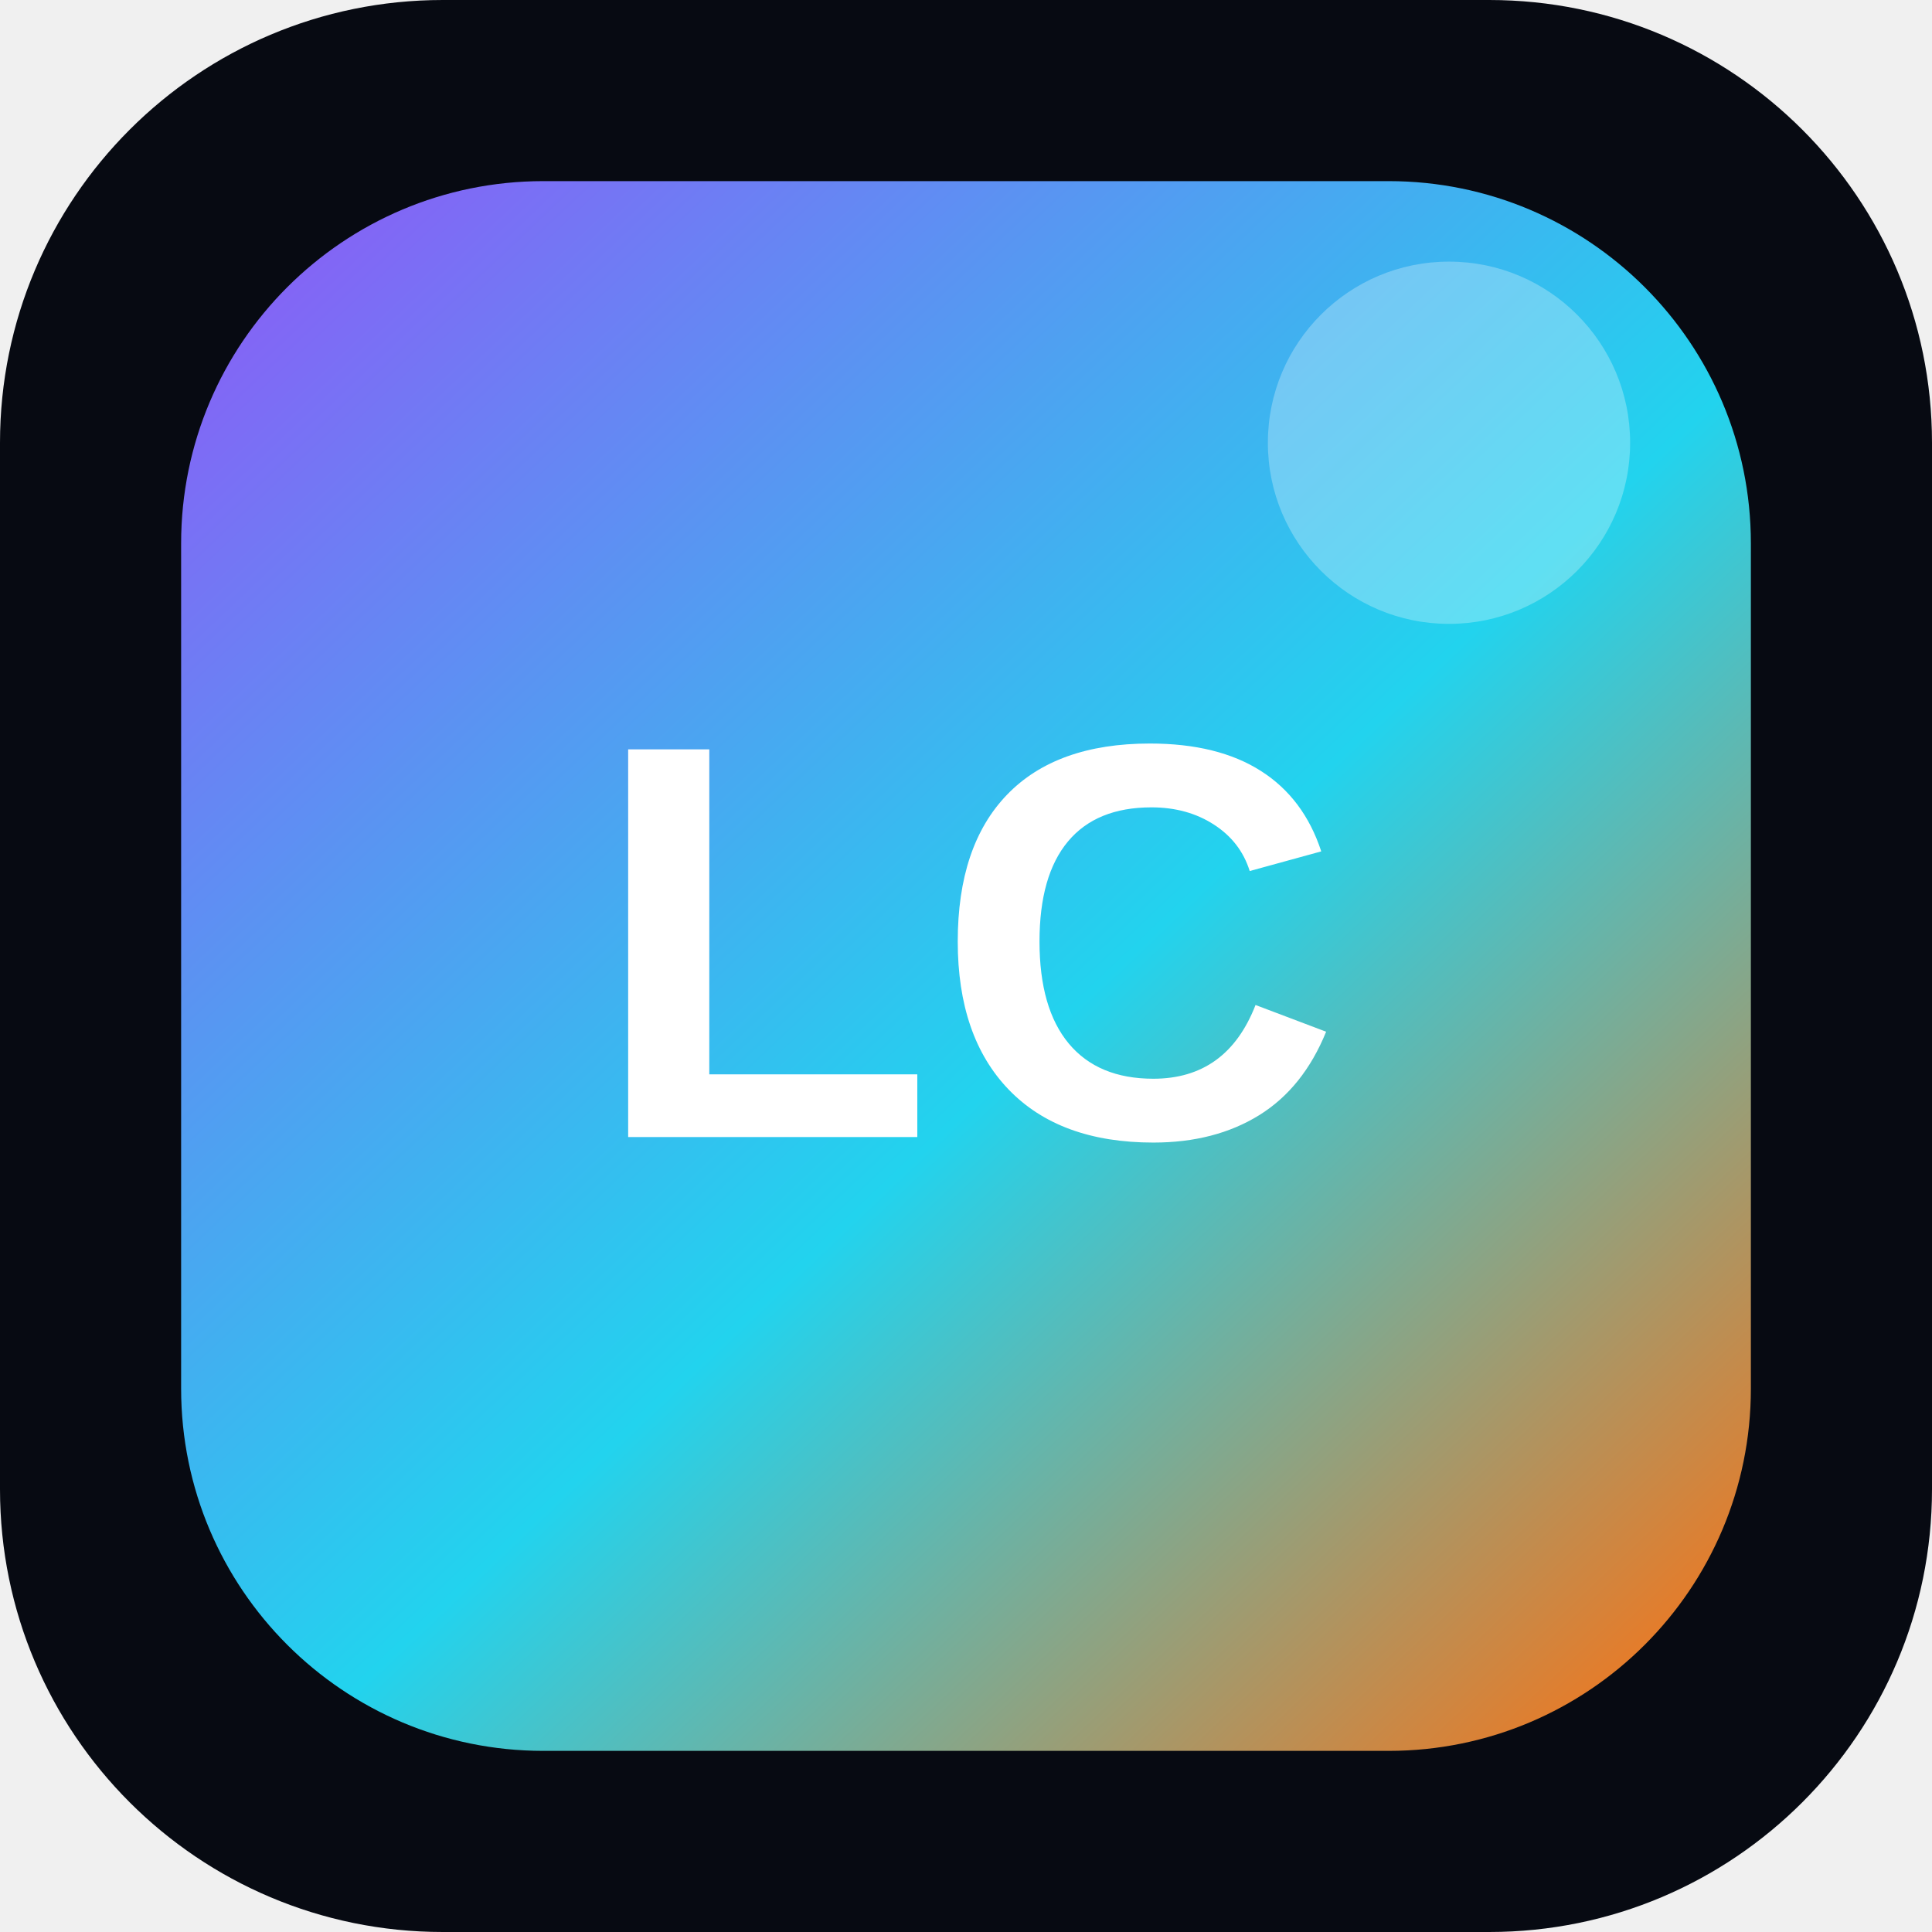
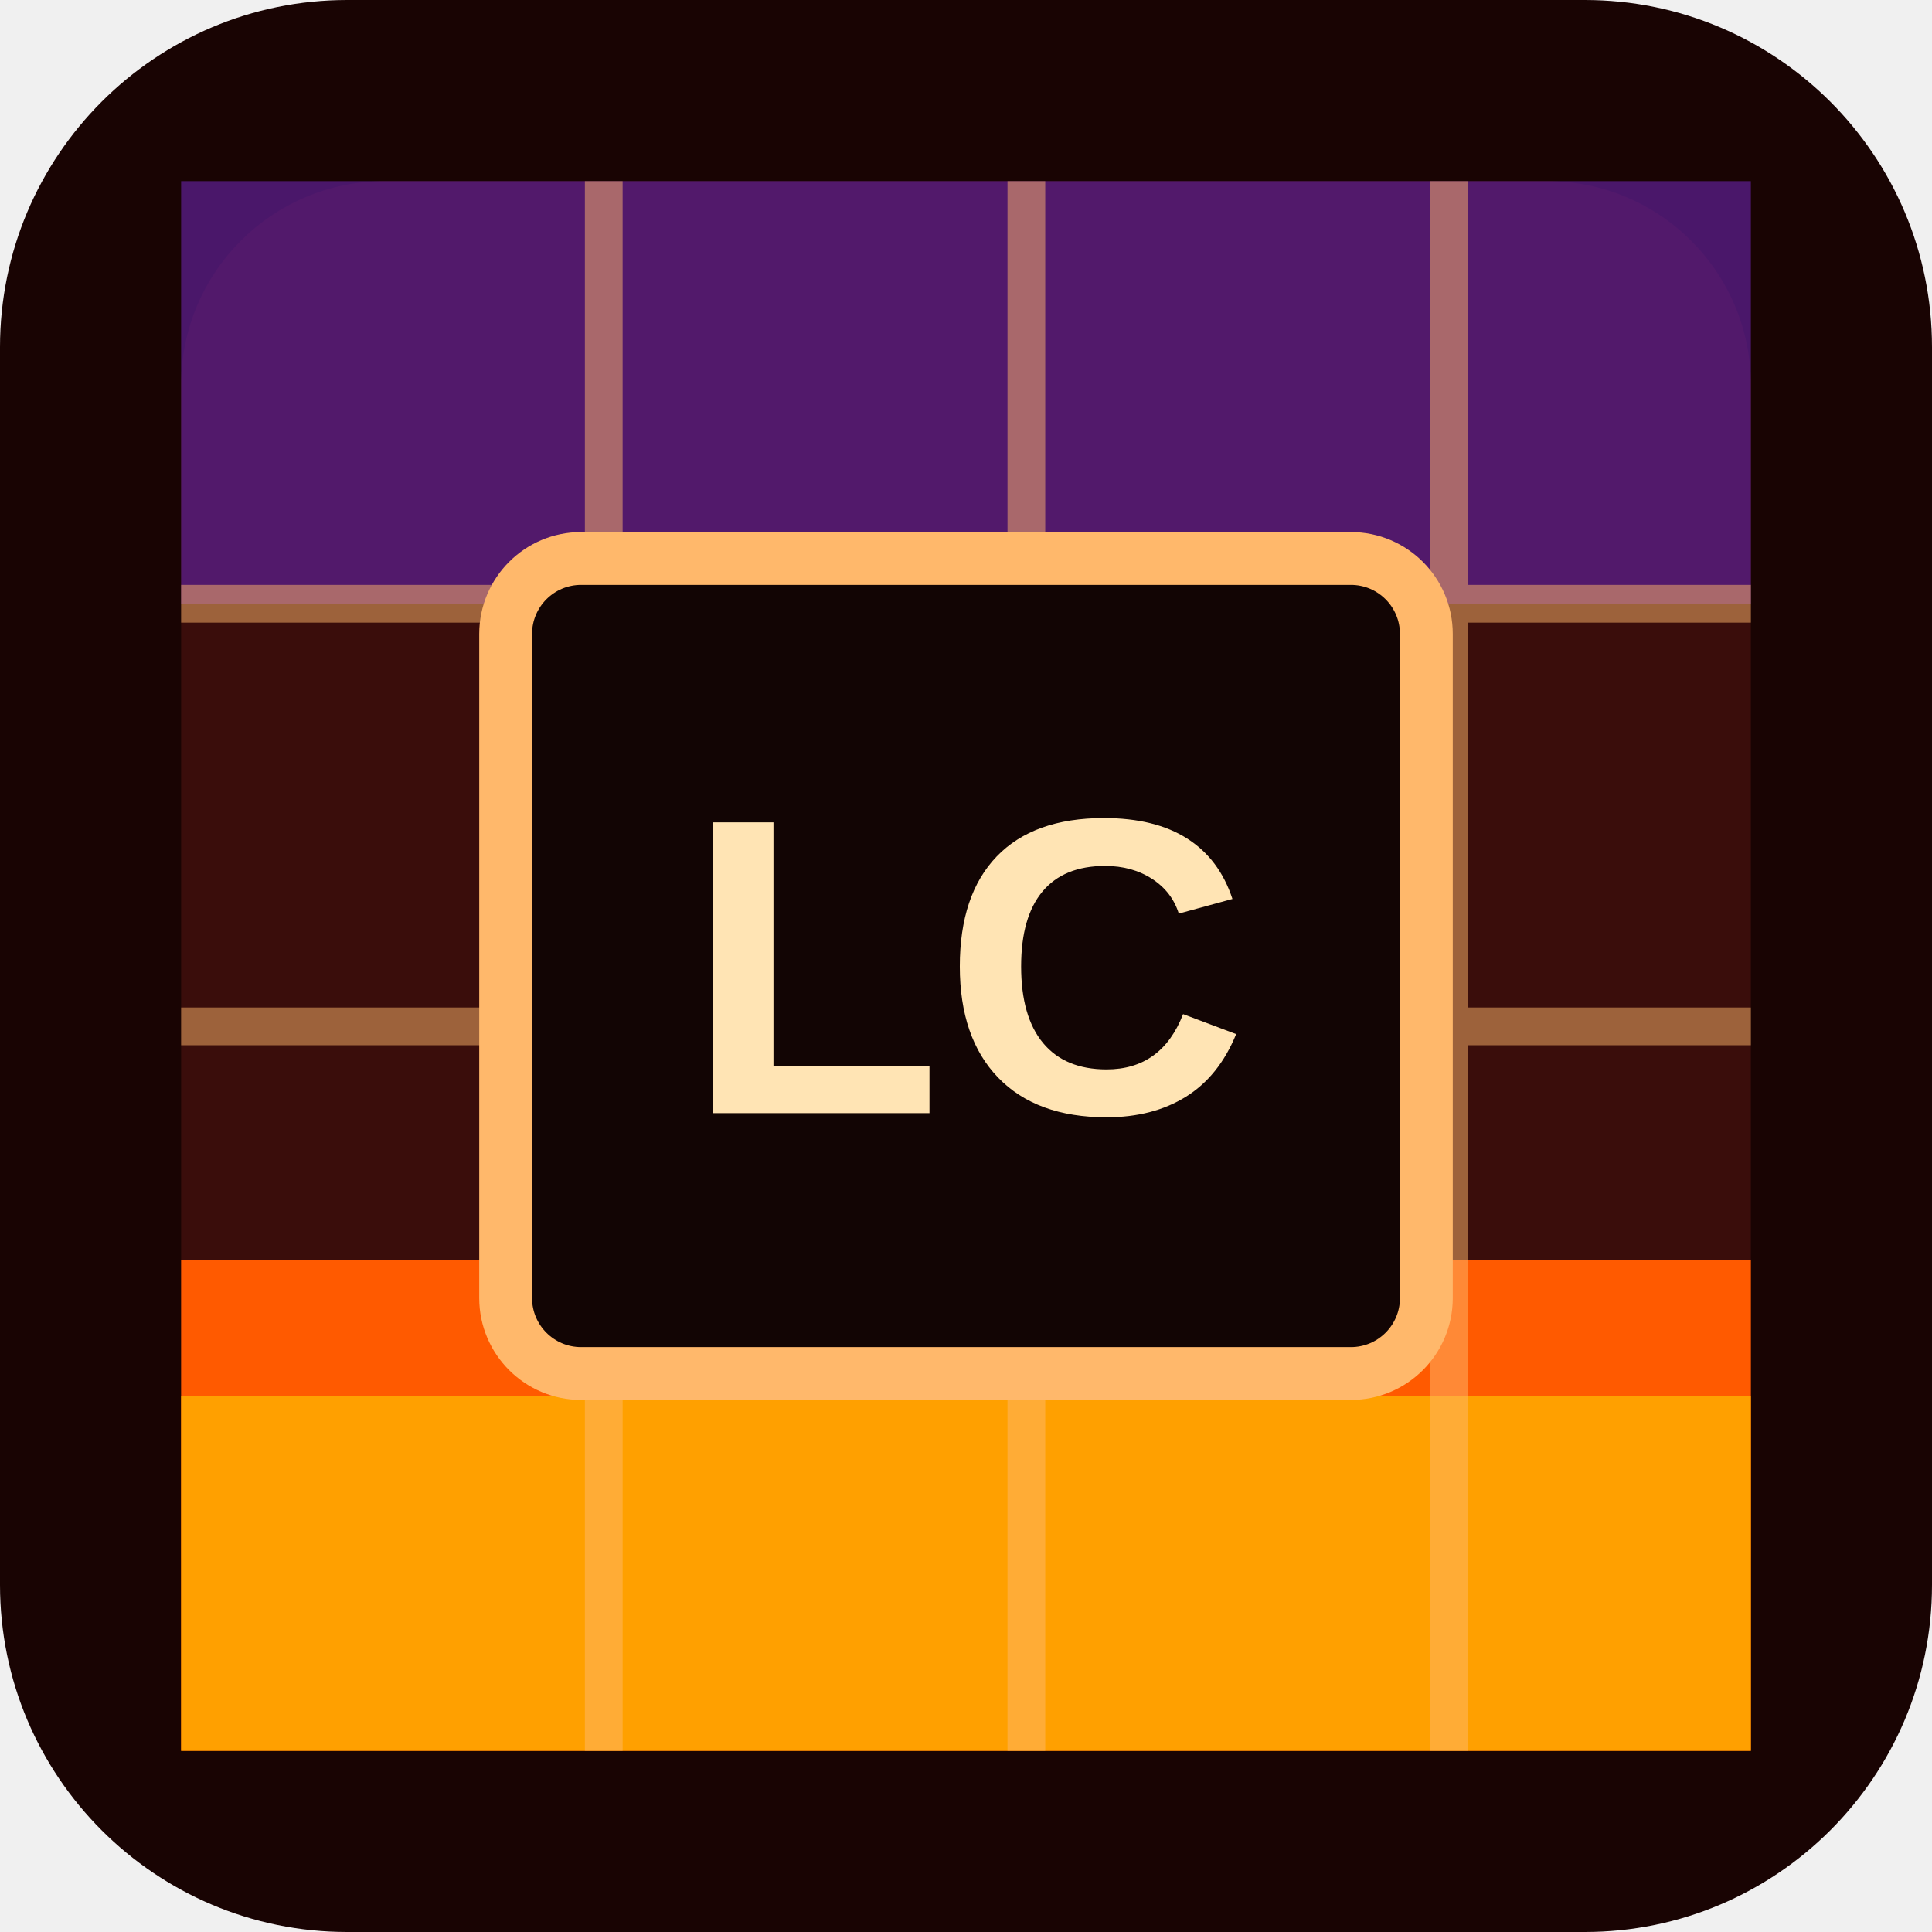
- <svg xmlns="http://www.w3.org/2000/svg" width="192" height="192" viewBox="0 0 192 192">
-   <defs>
-     <linearGradient id="g" x1="24" y1="20" x2="168" y2="172" gradientUnits="userSpaceOnUse">
-       <stop stop-color="#8b5cf6" />
-       <stop offset="0.55" stop-color="#22d3ee" />
-       <stop offset="1" stop-color="#f97316" />
-     </linearGradient>
-   </defs>
-   <rect width="192" height="192" rx="44" fill="#070a12" />
-   <rect x="18" y="18" width="156" height="156" rx="36" fill="url(#g)" />
-   <circle cx="144" cy="44" r="18" fill="rgba(255,255,255,0.28)" />
-   <text x="96" y="113" text-anchor="middle" font-family="Arial, Helvetica, sans-serif" font-size="56" font-weight="900" fill="white">LC</text>
+ <svg xmlns="http://www.w3.org/2000/svg" width="512" height="512" viewBox="0 0 512 512">
+   <rect width="512" height="512" rx="92" fill="#190403" />
+   <rect x="48" y="48" width="416" height="416" rx="54" fill="#3a0d0b" />
+   <path d="M48 334h416v130H48z" fill="#ff5a00" />
+   <path d="M48 370h416v94H48z" fill="#ffb000" opacity=".82" />
+   <path d="M48 48h416v112H48z" fill="#581c87" opacity=".78" />
+   <g opacity=".5" stroke="#ffb86b" stroke-width="10">
+     <path d="M48 160h416M48 272h416M160 48v416M272 48v416M384 48v416" />
+   </g>
+   <rect x="134" y="148" width="244" height="216" rx="20" fill="#120504" stroke="#ffb86b" stroke-width="14" />
+   <text x="256" y="295" text-anchor="middle" font-family="Arial, sans-serif" font-size="112" font-weight="900" fill="#ffe4b4">LC</text>
</svg>
